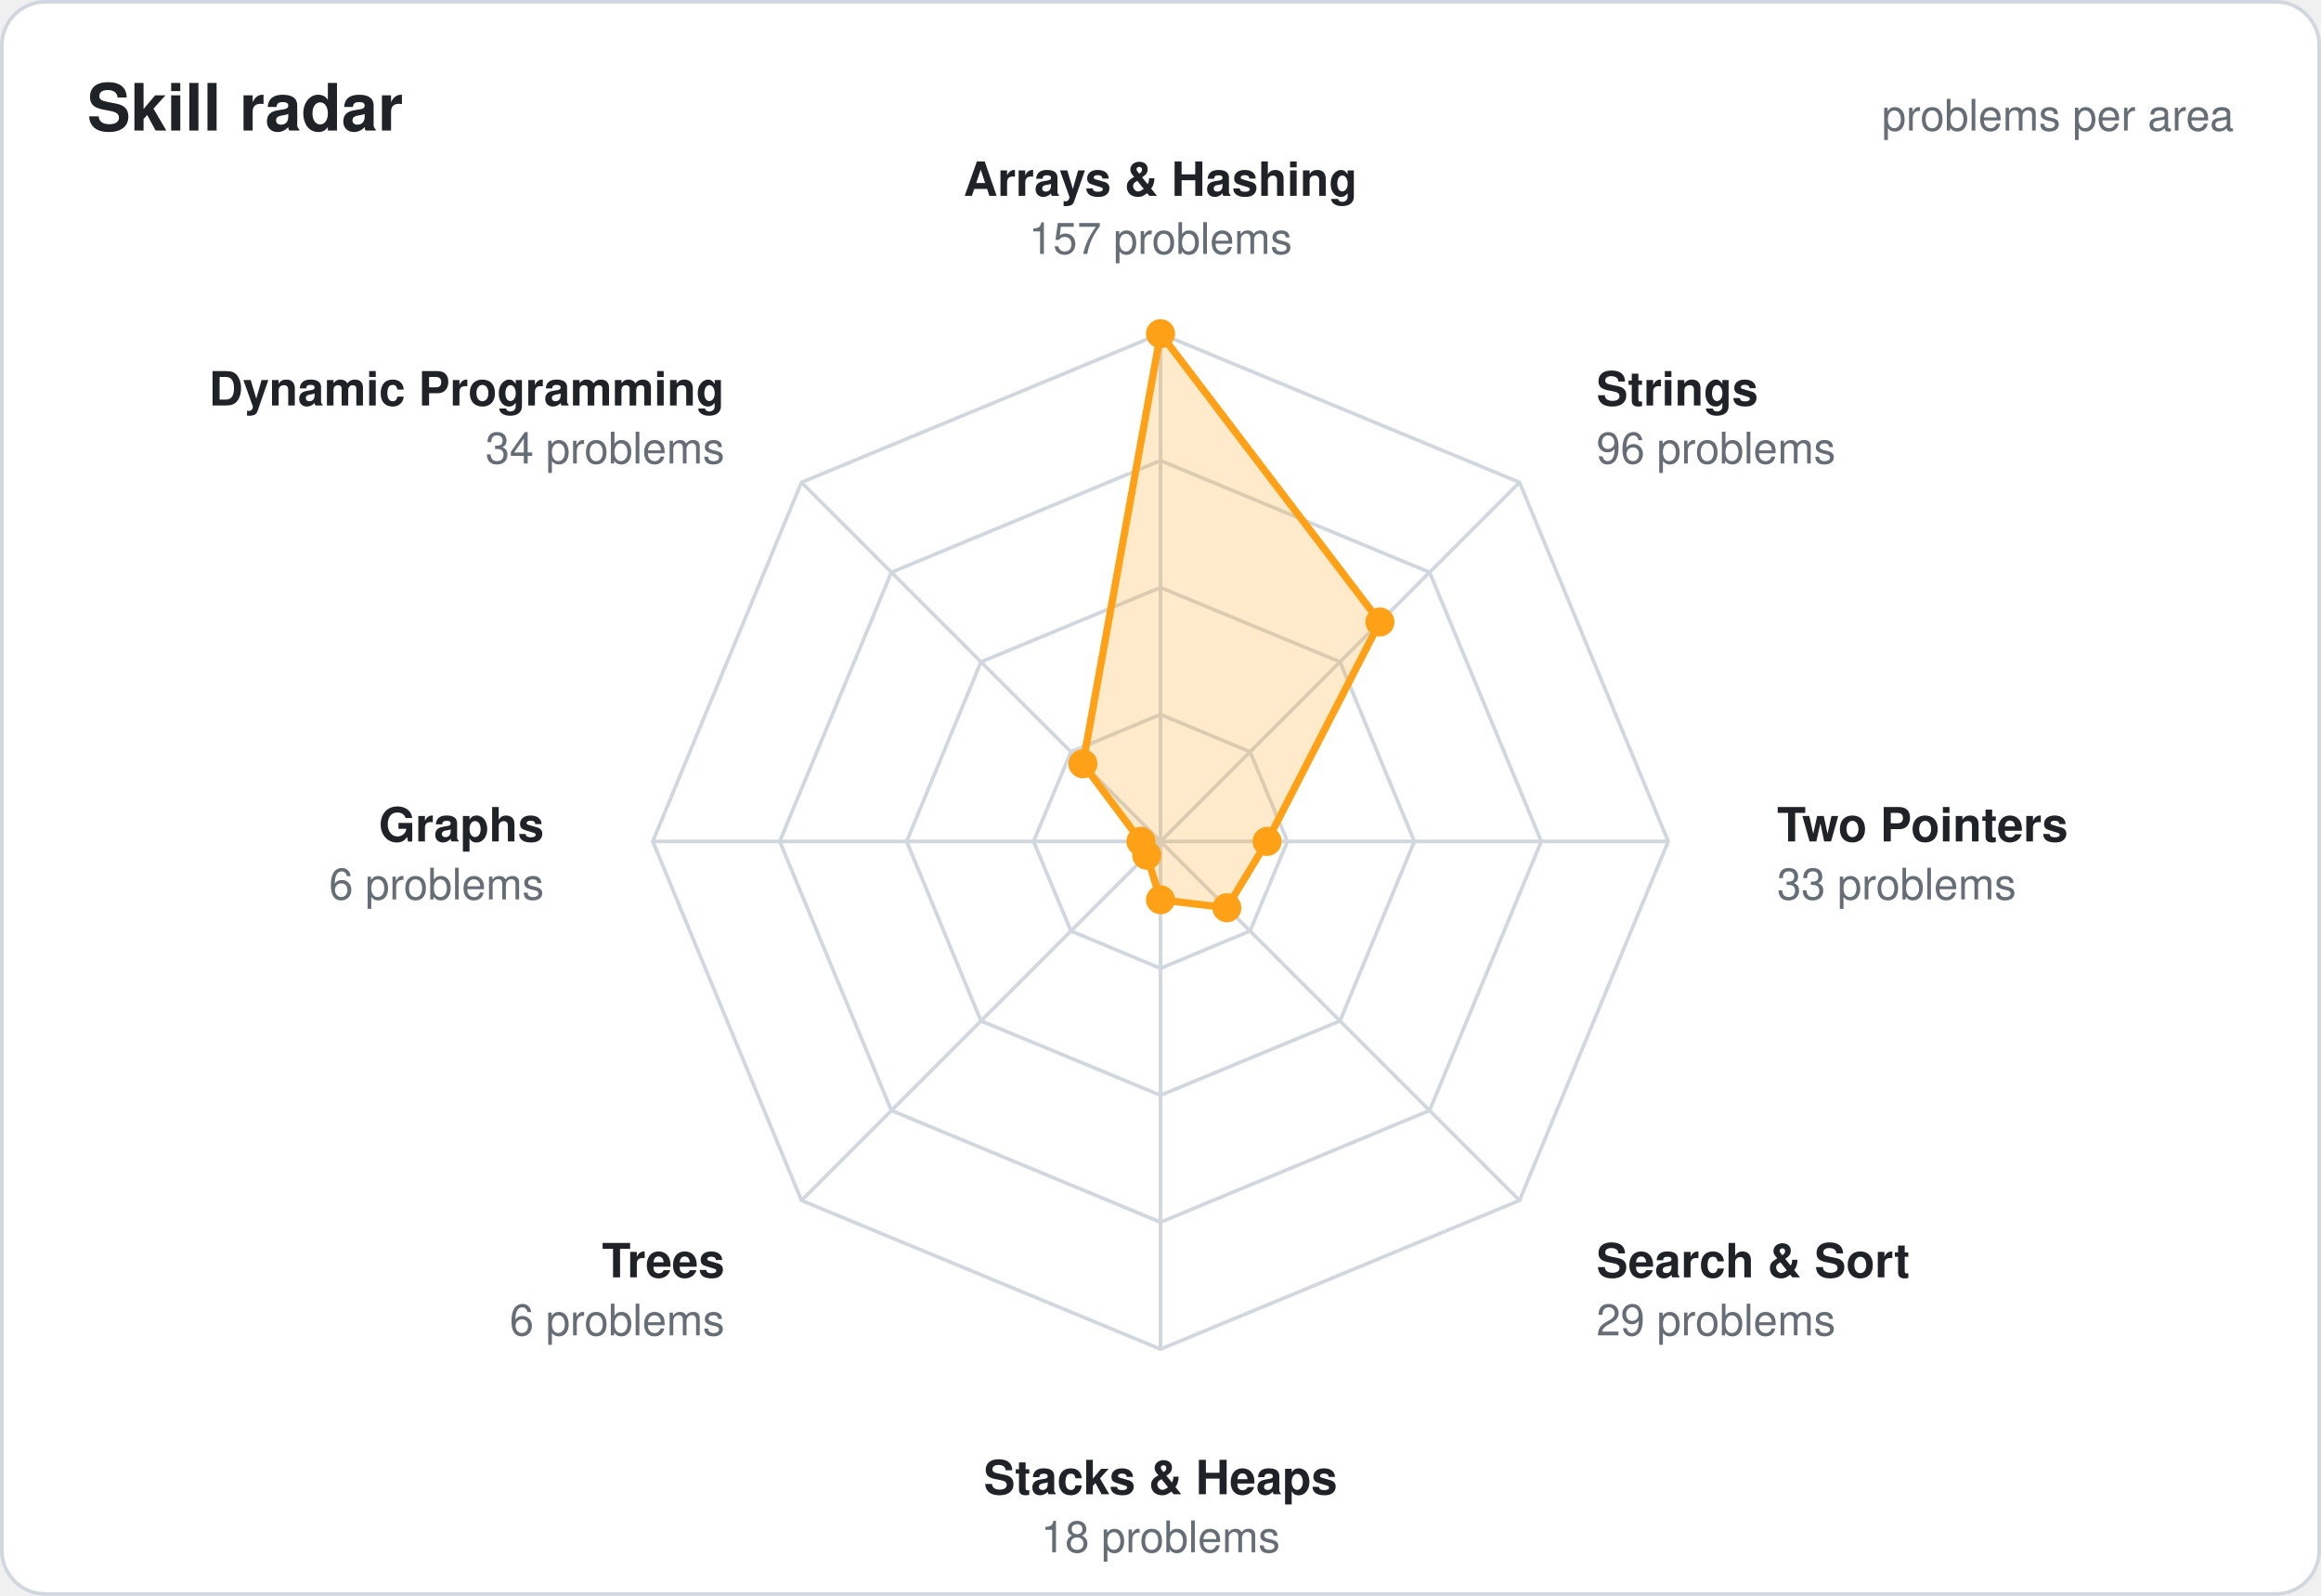
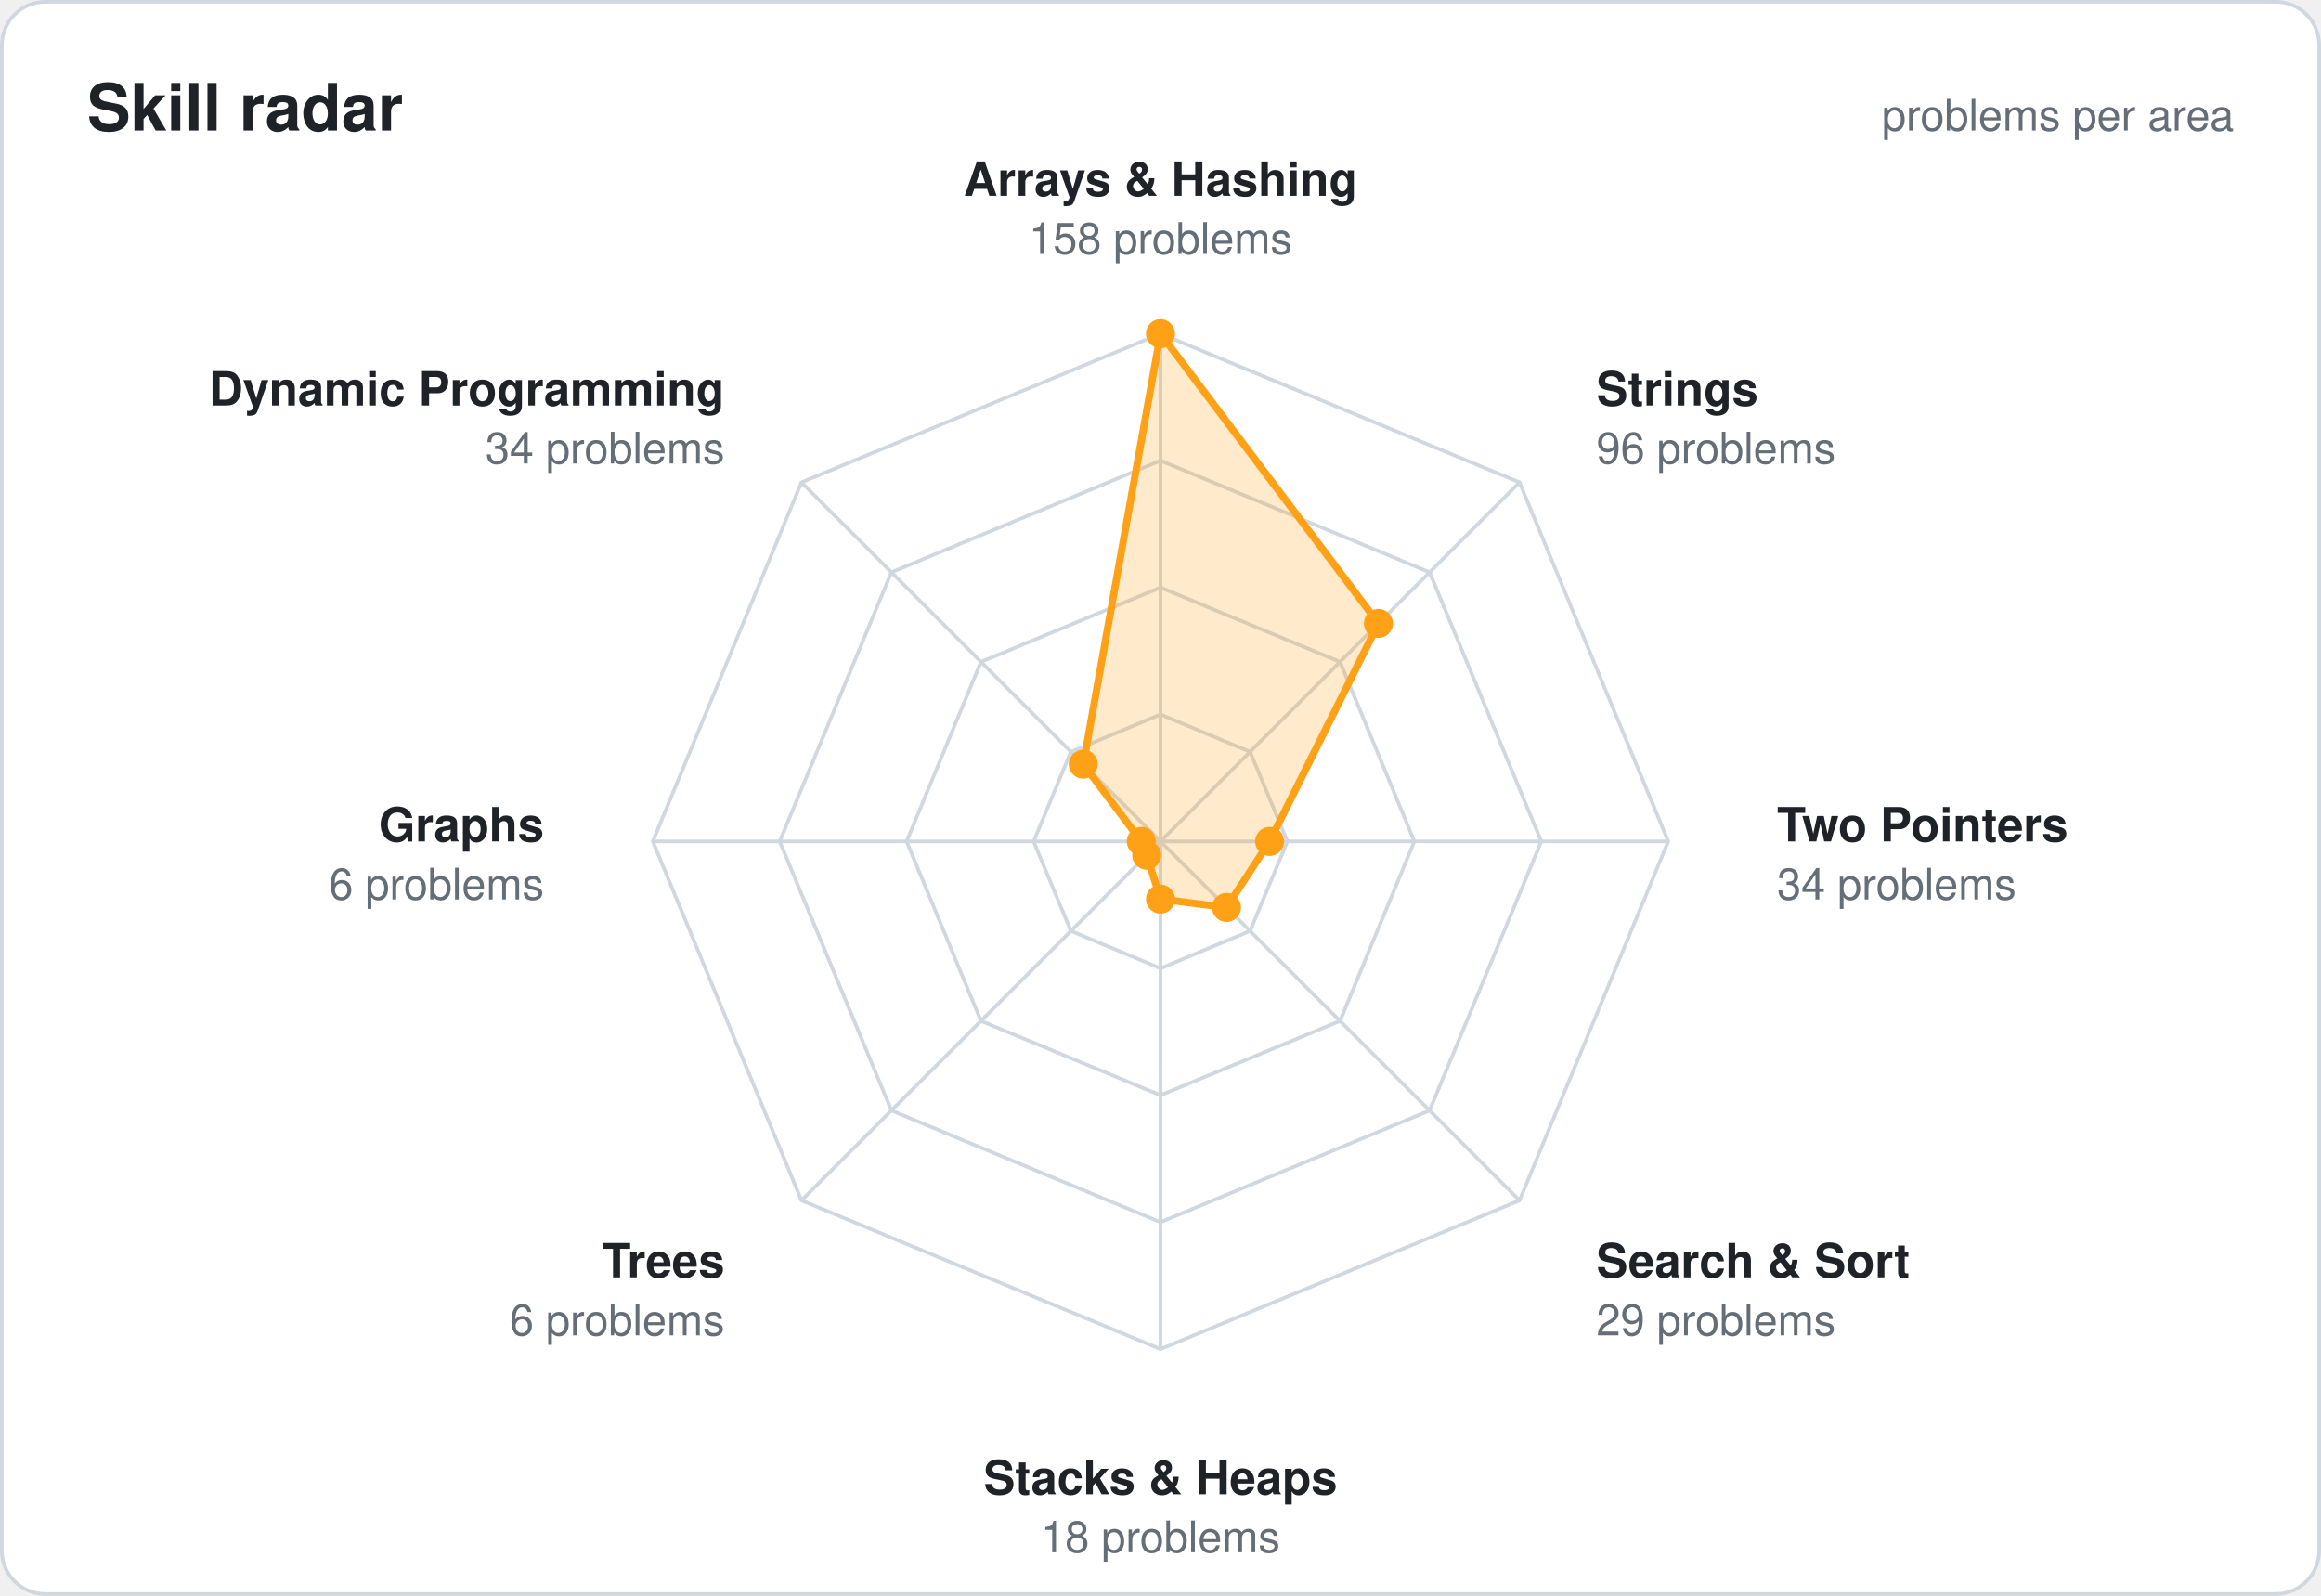
<svg xmlns="http://www.w3.org/2000/svg" width="640" height="440" viewBox="0 0 640 440" font-family="-apple-system,BlinkMacSystemFont,'Segoe UI',Helvetica,Arial,sans-serif" role="img" aria-labelledby="t">
  <style>
.bg{fill:#ffffff;stroke:#d0d7de}.title{fill:#1f2328;font-size:18px;font-weight:600}.muted{fill:#656d76;font-size:12px}
.label{fill:#1f2328;font-size:13px;font-weight:600}.value{fill:#1f2328;font-size:22px;font-weight:700}.value-sm{fill:#1f2328;font-size:14px;font-weight:700}
.total{fill:#1f2328;font-size:30px;font-weight:700}.track{fill:#eaeef2}.ring-track{stroke:#eaeef2}.divider{stroke:#d0d7de}.grid{stroke:#d0d7de;fill:none}
@media (prefers-color-scheme: dark){.bg{fill:#0d1117;stroke:#30363d}.title,.label,.value,.value-sm,.total{fill:#e6edf3}.muted{fill:#8b949e}.track{fill:#21262d}.ring-track{stroke:#21262d}.divider{stroke:#30363d}.grid{stroke:#30363d}}
@keyframes ls-fade{from{opacity:0;transform:translateY(6px)}to{opacity:1;transform:none}}
@keyframes ls-grow{from{transform:scaleX(0)}to{transform:scaleX(1)}}
@keyframes ls-pop{from{opacity:0;transform:scale(.2)}to{opacity:1;transform:scale(1)}}
@keyframes ls-pulse{0%,100%{opacity:1}50%{opacity:.3}}
.fade{animation:ls-fade .6s ease-out both}
.grow{transform-box:fill-box;transform-origin:left center;animation:ls-grow .9s cubic-bezier(.2,.7,.3,1) both}
.pulse{animation:ls-pulse 1.8s ease-in-out infinite}
.d1{animation-delay:0.12s}
.d2{animation-delay:0.24s}
.d3{animation-delay:0.36s}
.d4{animation-delay:0.48s}
.d5{animation-delay:0.60s}
.d6{animation-delay:0.72s}
.d7{animation-delay:0.84s}
.d8{animation-delay:0.96s}
@media (prefers-reduced-motion: reduce){*{animation:none!important}}
.shape{transform-origin:320px 232px;animation:ls-pop 1s cubic-bezier(.2,.7,.3,1) both}
</style>
  <rect x="0.5" y="0.5" width="639" height="439" rx="12" class="bg" />
  <g class="fade">
    <text x="24" y="36" class="title">Skill radar</text>
    <text x="616" y="36" class="muted" text-anchor="end">problems per area</text>
  </g>
  <polygon points="320.0,197.0 344.7,207.3 355.0,232.0 344.7,256.7 320.0,267.0 295.3,256.7 285.0,232.0 295.3,207.3" class="grid" stroke-width="1" />
  <polygon points="320.0,162.0 369.5,182.5 390.0,232.0 369.5,281.5 320.0,302.0 270.5,281.5 250.0,232.0 270.5,182.5" class="grid" stroke-width="1" />
  <polygon points="320.0,127.0 394.2,157.8 425.0,232.0 394.2,306.2 320.0,337.0 245.8,306.2 215.0,232.0 245.8,157.8" class="grid" stroke-width="1" />
  <polygon points="320.0,92.0 419.0,133.0 460.0,232.0 419.0,331.0 320.0,372.0 221.0,331.0 180.0,232.0 221.0,133.0" class="grid" stroke-width="1" />
  <line x1="320" y1="232" x2="320.0" y2="92.0" class="grid" stroke-width="1" />
  <line x1="320" y1="232" x2="419.0" y2="133.0" class="grid" stroke-width="1" />
  <line x1="320" y1="232" x2="460.0" y2="232.0" class="grid" stroke-width="1" />
  <line x1="320" y1="232" x2="419.0" y2="331.0" class="grid" stroke-width="1" />
  <line x1="320" y1="232" x2="320.0" y2="372.0" class="grid" stroke-width="1" />
  <line x1="320" y1="232" x2="221.0" y2="331.0" class="grid" stroke-width="1" />
  <line x1="320" y1="232" x2="180.0" y2="232.0" class="grid" stroke-width="1" />
  <line x1="320" y1="232" x2="221.0" y2="133.0" class="grid" stroke-width="1" />
-   <polygon points="320.0,92.0 380.5,171.5 349.4,232.0 338.3,250.3 320.0,248.1 316.2,235.8 314.6,232.0 298.6,210.6" fill="#ffa116" fill-opacity="0.22" stroke="#ffa116" stroke-width="2" stroke-linejoin="round" class="shape" />
+   <polygon points="320.0,92.0 380.1,171.9 350.1,232.0 338.2,250.2 320.0,247.9 316.2,235.8 314.7,232.0 298.7,210.7" fill="#ffa116" fill-opacity="0.22" stroke="#ffa116" stroke-width="2" stroke-linejoin="round" class="shape" />
  <circle cx="320.0" cy="92.0" r="4" fill="#ffa116" class="fade d1" />
-   <circle cx="380.5" cy="171.5" r="4" fill="#ffa116" class="fade d2" />
-   <circle cx="349.4" cy="232.0" r="4" fill="#ffa116" class="fade d3" />
-   <circle cx="338.3" cy="250.3" r="4" fill="#ffa116" class="fade d4" />
-   <circle cx="320.0" cy="248.1" r="4" fill="#ffa116" class="fade d5" />
+   <circle cx="380.1" cy="171.9" r="4" fill="#ffa116" class="fade d2" />
+   <circle cx="350.1" cy="232.0" r="4" fill="#ffa116" class="fade d3" />
+   <circle cx="338.2" cy="250.2" r="4" fill="#ffa116" class="fade d4" />
+   <circle cx="320.0" cy="247.9" r="4" fill="#ffa116" class="fade d5" />
  <circle cx="316.2" cy="235.8" r="4" fill="#ffa116" class="fade d6" />
-   <circle cx="314.6" cy="232.0" r="4" fill="#ffa116" class="fade d7" />
-   <circle cx="298.6" cy="210.6" r="4" fill="#ffa116" class="fade d8" />
+   <circle cx="314.7" cy="232.0" r="4" fill="#ffa116" class="fade d7" />
+   <circle cx="298.7" cy="210.7" r="4" fill="#ffa116" class="fade d8" />
  <g class="fade d1">
    <text x="320.0" y="54.0" class="label" text-anchor="middle">Arrays &amp; Hashing</text>
-     <text x="320.0" y="70.0" class="muted" text-anchor="middle">157 problems</text>
+     <text x="320.0" y="70.0" class="muted" text-anchor="middle">158 problems</text>
  </g>
  <g class="fade d2">
    <text x="440.2" y="111.8" class="label" text-anchor="start">Strings</text>
    <text x="440.2" y="127.8" class="muted" text-anchor="start">96 problems</text>
  </g>
  <g class="fade d3">
    <text x="490.0" y="232.0" class="label" text-anchor="start">Two Pointers</text>
-     <text x="490.0" y="248.0" class="muted" text-anchor="start">33 problems</text>
+     <text x="490.0" y="248.0" class="muted" text-anchor="start">34 problems</text>
  </g>
  <g class="fade d4">
    <text x="440.2" y="352.2" class="label" text-anchor="start">Search &amp; Sort</text>
    <text x="440.2" y="368.2" class="muted" text-anchor="start">29 problems</text>
  </g>
  <g class="fade d5">
    <text x="320.0" y="412.0" class="label" text-anchor="middle">Stacks &amp; Heaps</text>
    <text x="320.0" y="428.0" class="muted" text-anchor="middle">18 problems</text>
  </g>
  <g class="fade d6">
    <text x="199.8" y="352.2" class="label" text-anchor="end">Trees</text>
    <text x="199.8" y="368.2" class="muted" text-anchor="end">6 problems</text>
  </g>
  <g class="fade d7">
    <text x="150.0" y="232.0" class="label" text-anchor="end">Graphs</text>
    <text x="150.0" y="248.0" class="muted" text-anchor="end">6 problems</text>
  </g>
  <g class="fade d8">
    <text x="199.8" y="111.8" class="label" text-anchor="end">Dynamic Programming</text>
    <text x="199.8" y="127.8" class="muted" text-anchor="end">34 problems</text>
  </g>
</svg>
